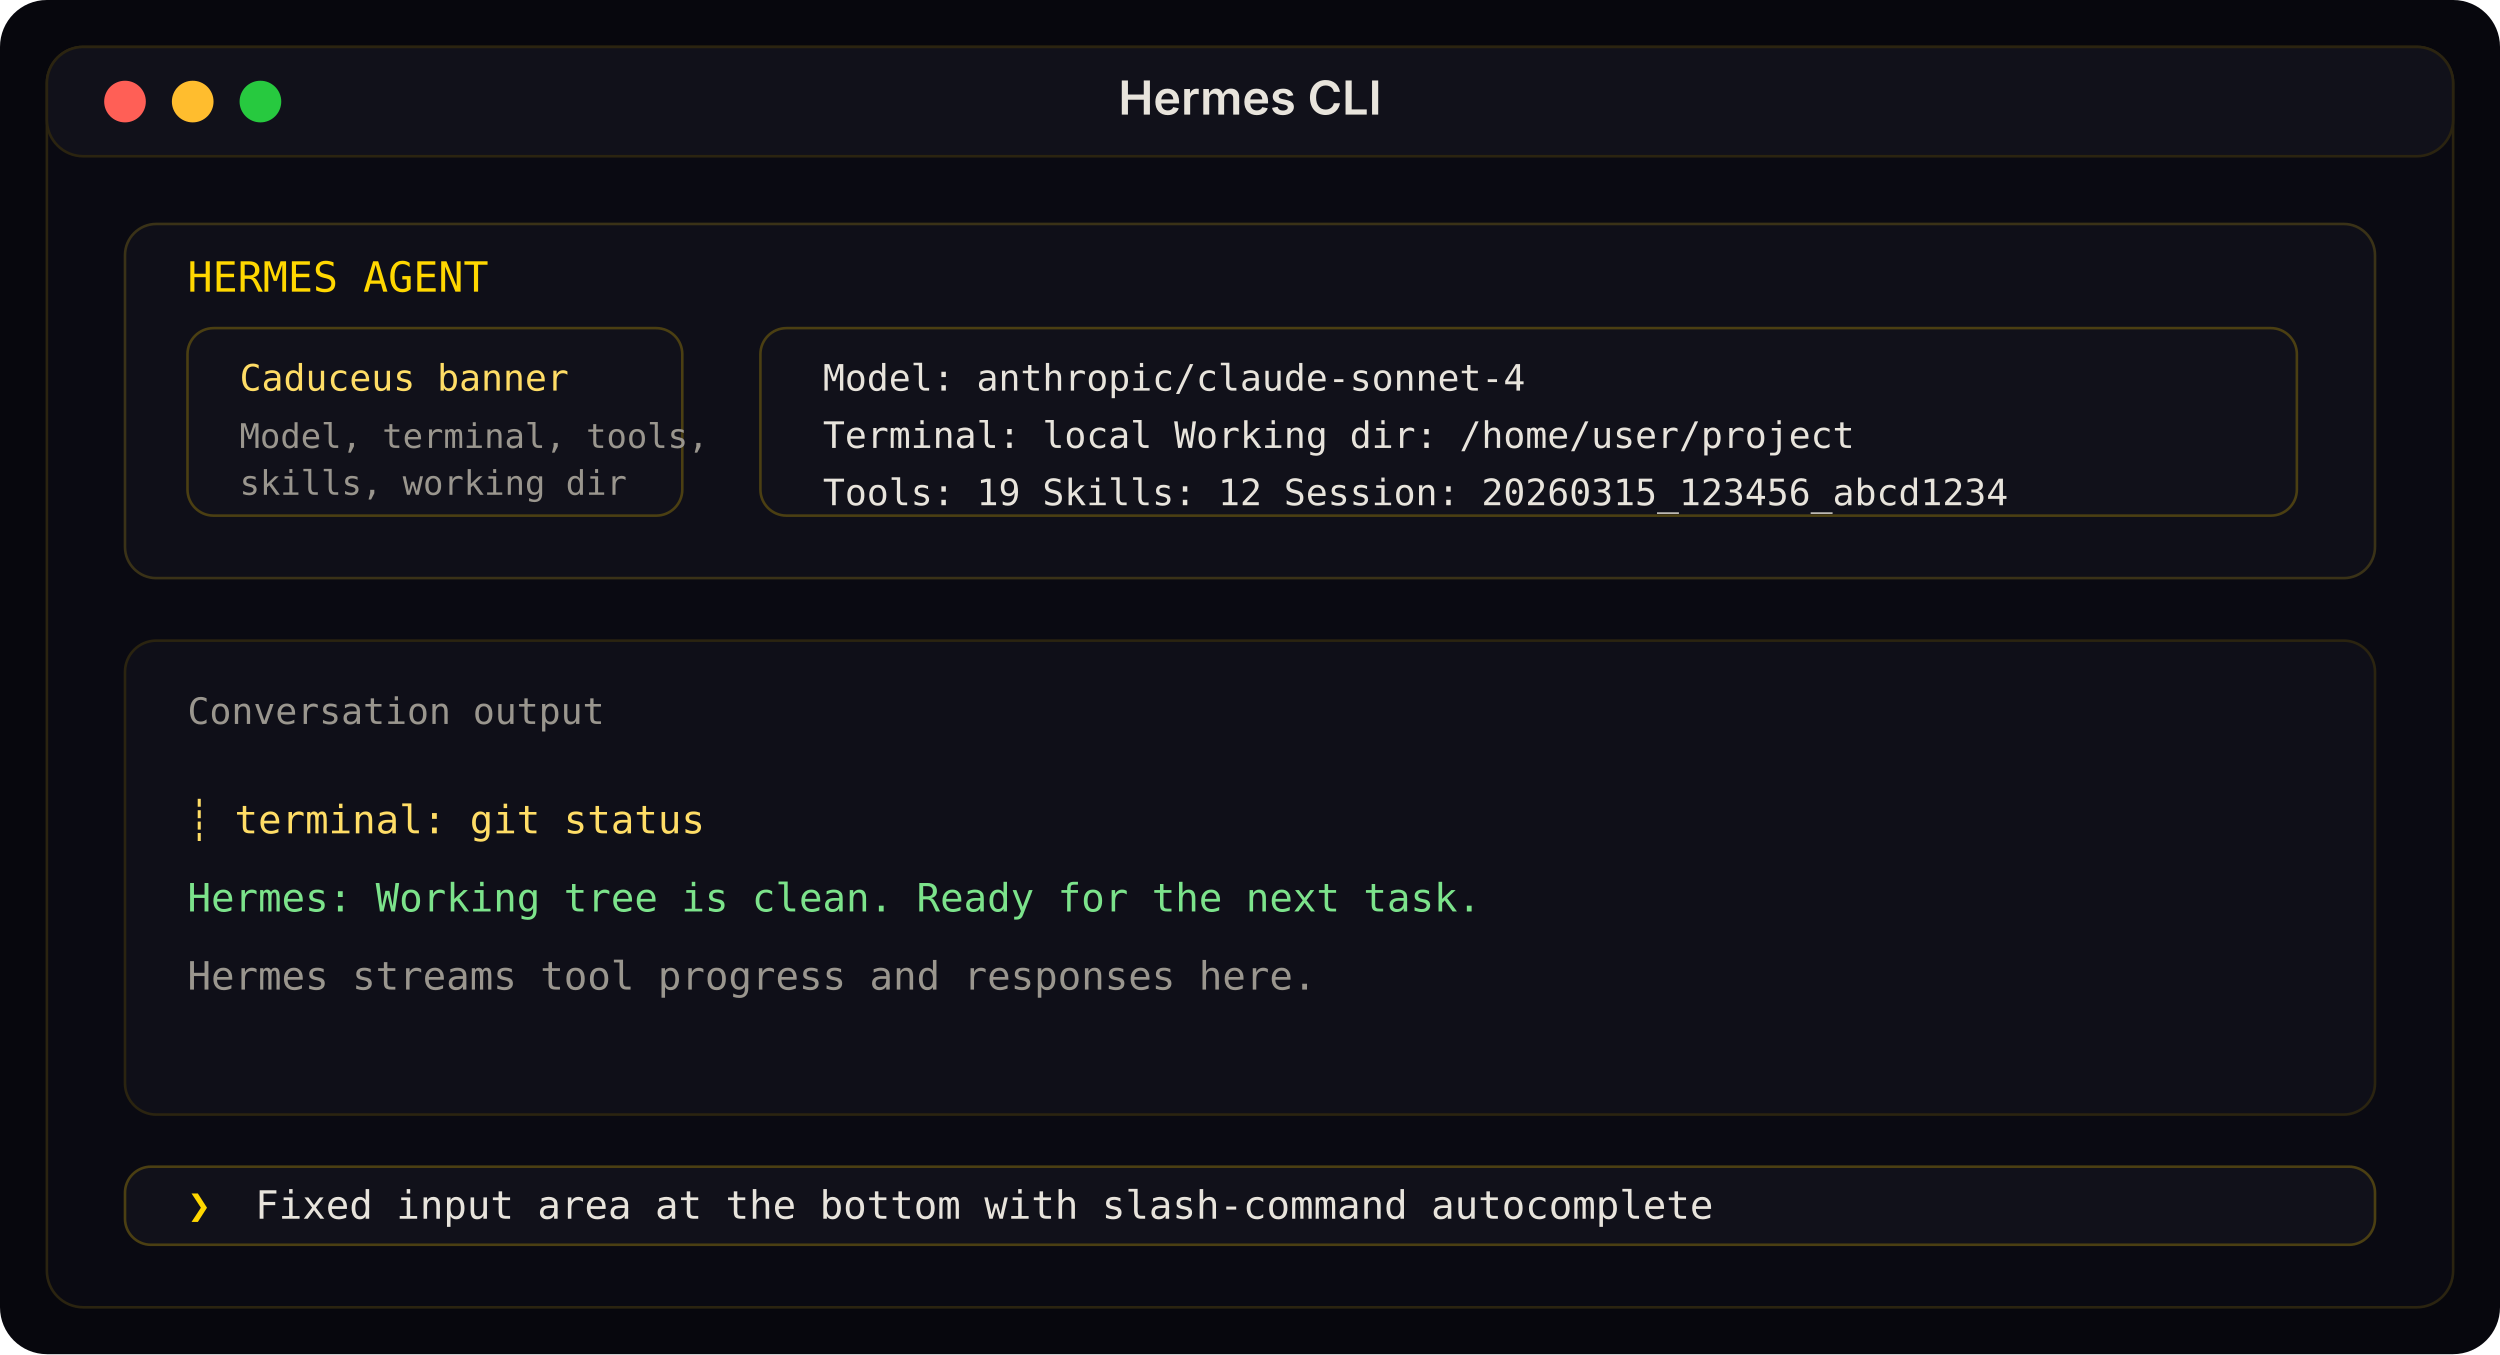
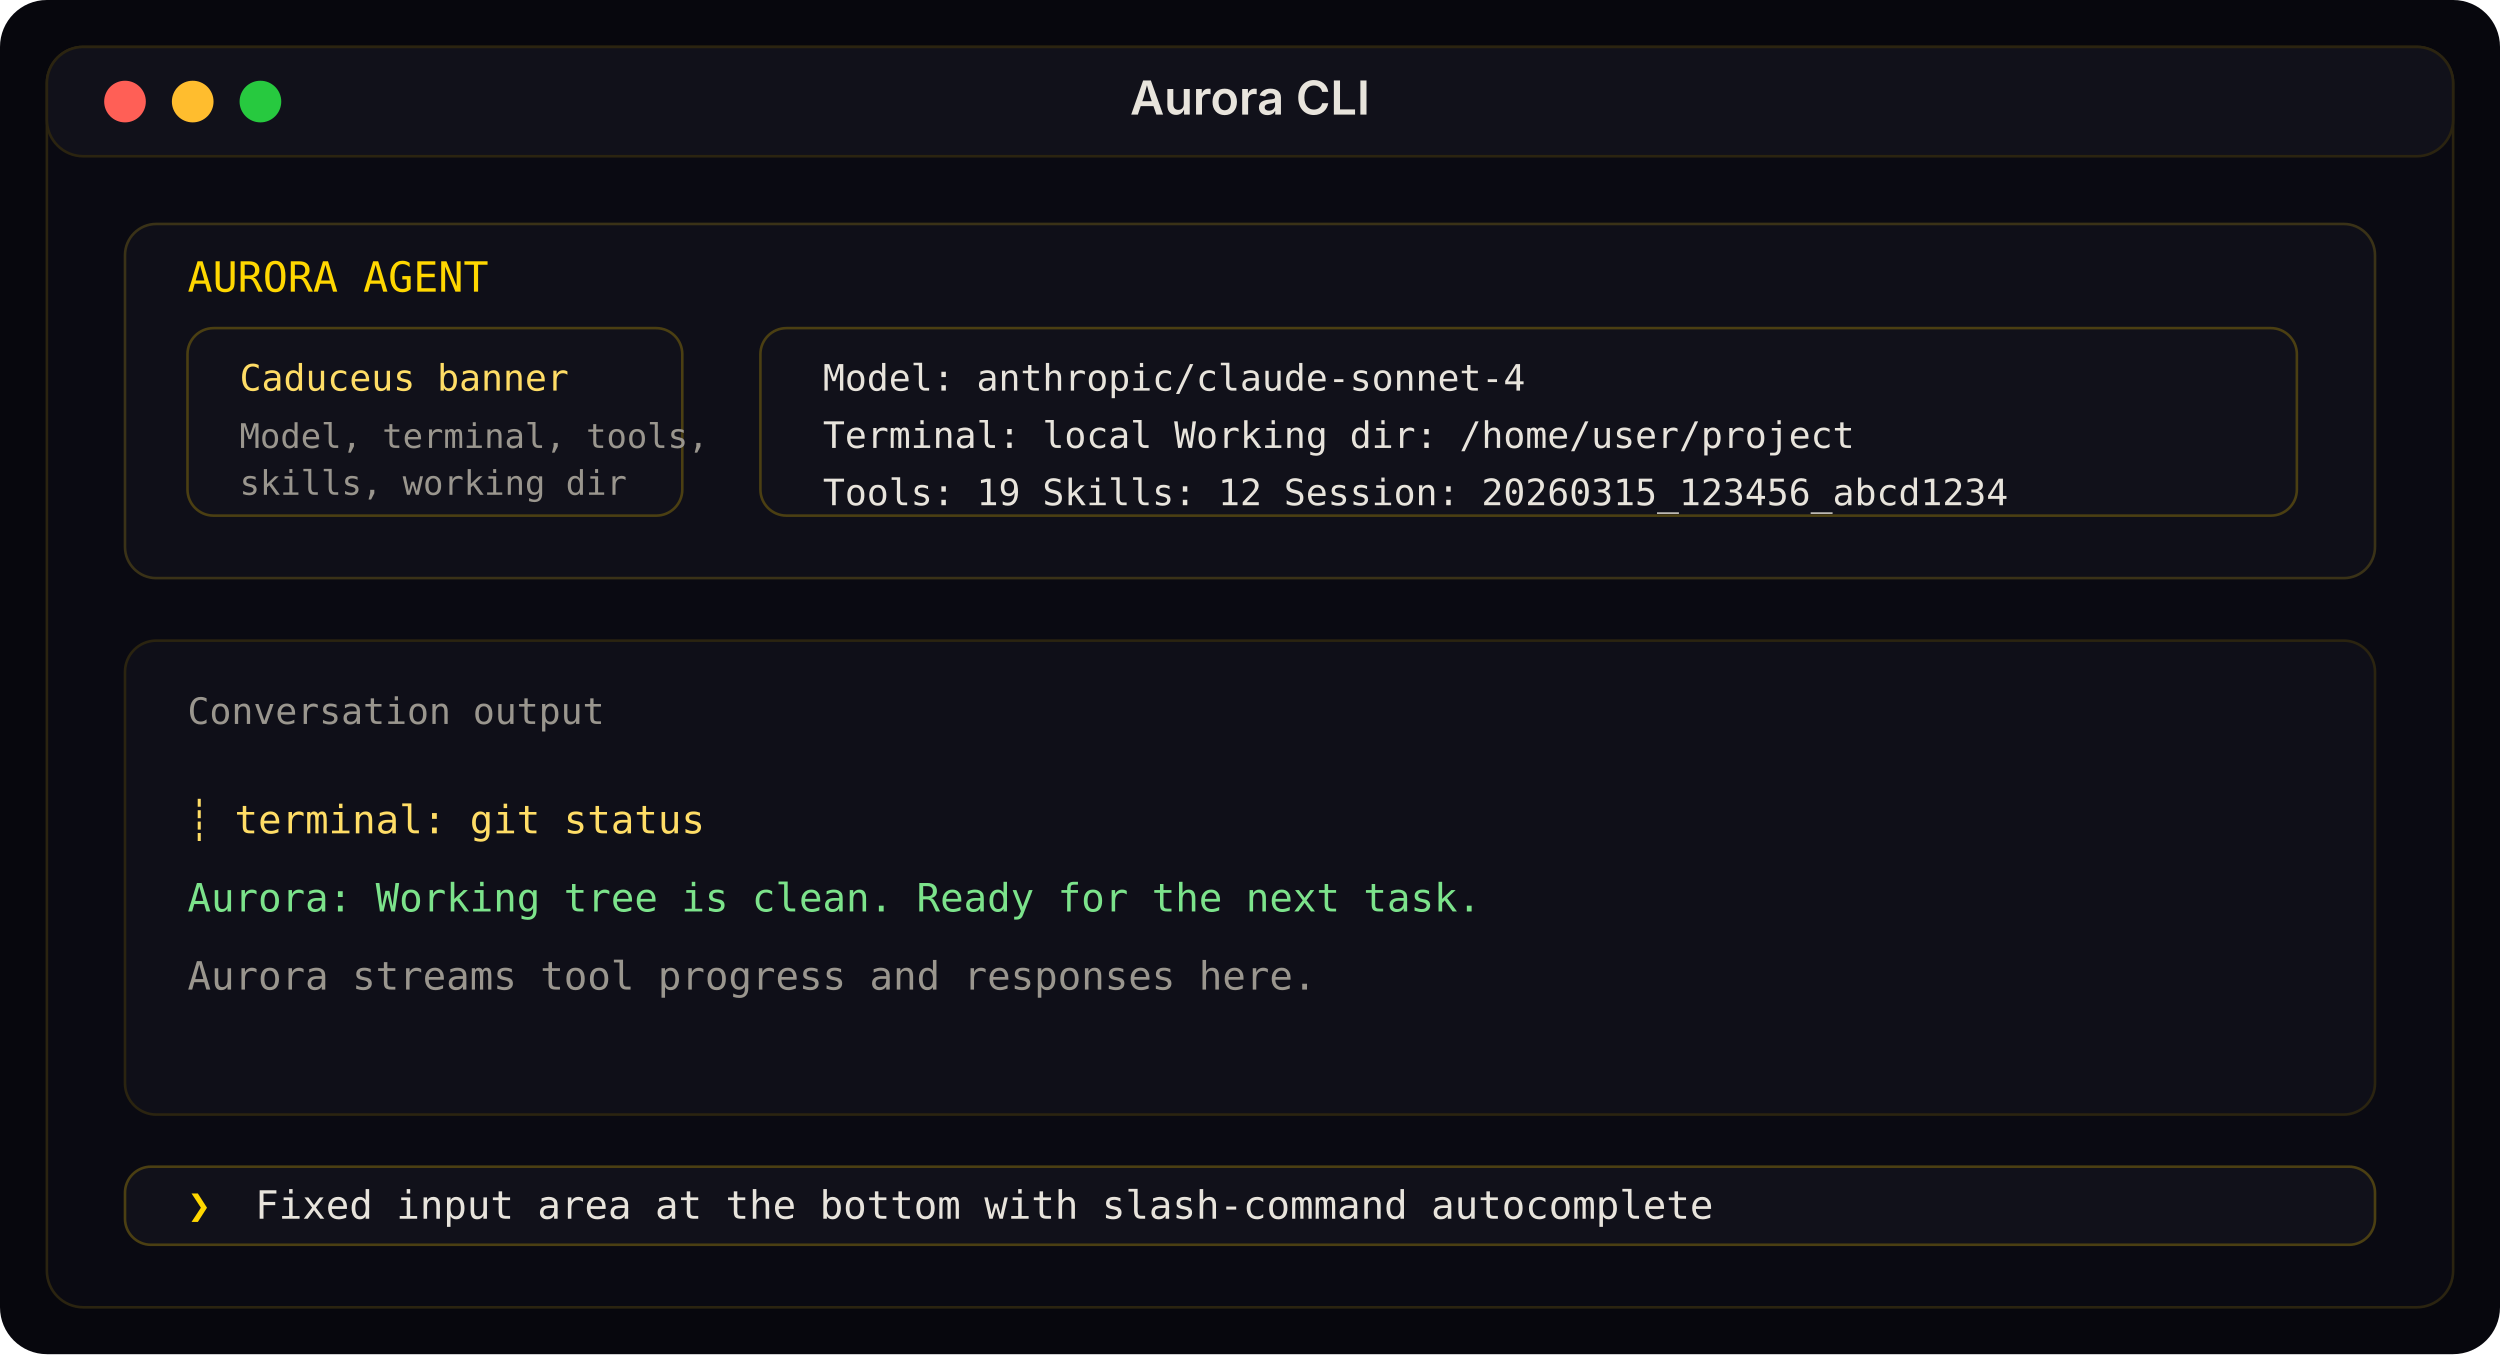
<svg xmlns="http://www.w3.org/2000/svg" width="960" height="520" viewBox="0 0 960 520" role="img" aria-labelledby="title desc">
  <rect width="960" height="520" rx="18" fill="#07070d" />
  <rect x="18" y="18" width="924" height="484" rx="14" fill="#0a0a12" stroke="#2b2410" />
  <rect x="18" y="18" width="924" height="42" rx="14" fill="#11111a" stroke="#2b2410" />
  <circle cx="48" cy="39" r="8" fill="#ff5f56" />
  <circle cx="74" cy="39" r="8" fill="#ffbd2e" />
  <circle cx="100" cy="39" r="8" fill="#27c93f" />
-   <text x="480" y="44" text-anchor="middle" fill="#e8e4dc" font-family="Inter, sans-serif" font-size="18" font-weight="600">Hermes CLI</text>
+   <text x="480" y="44" text-anchor="middle" fill="#e8e4dc" font-family="Inter, sans-serif" font-size="18" font-weight="600">Aurora CLI</text>
  <rect x="48" y="86" width="864" height="136" rx="12" fill="#0f0f18" stroke="#3a3217" />
-   <text x="72" y="112" fill="#ffd700" font-family="JetBrains Mono, monospace" font-size="16">HERMES AGENT</text>
+   <text x="72" y="112" fill="#ffd700" font-family="JetBrains Mono, monospace" font-size="16">AURORA AGENT</text>
  <rect x="72" y="126" width="190" height="72" rx="10" fill="#11111a" stroke="#4b3f12" />
  <text x="92" y="150" fill="#ffdd66" font-family="JetBrains Mono, monospace" font-size="14">Caduceus banner</text>
  <text x="92" y="172" fill="#9a968e" font-family="JetBrains Mono, monospace" font-size="13">Model, terminal, tools,</text>
  <text x="92" y="190" fill="#9a968e" font-family="JetBrains Mono, monospace" font-size="13">skills, working dir</text>
  <rect x="292" y="126" width="590" height="72" rx="10" fill="#11111a" stroke="#4b3f12" />
  <text x="316" y="150" fill="#e8e4dc" font-family="JetBrains Mono, monospace" font-size="14">Model: anthropic/claude-sonnet-4</text>
  <text x="316" y="172" fill="#e8e4dc" font-family="JetBrains Mono, monospace" font-size="14">Terminal: local   Working dir: /home/user/project</text>
  <text x="316" y="194" fill="#e8e4dc" font-family="JetBrains Mono, monospace" font-size="14">Tools: 19   Skills: 12   Session: 20260315_123456_abcd1234</text>
  <rect x="48" y="246" width="864" height="182" rx="12" fill="#0f0f18" stroke="#2b2410" />
  <text x="72" y="278" fill="#9a968e" font-family="JetBrains Mono, monospace" font-size="14">Conversation output</text>
  <text x="72" y="320" fill="#ffdd66" font-family="JetBrains Mono, monospace" font-size="15">┊ terminal: git status</text>
-   <text x="72" y="350" fill="#7ce38b" font-family="JetBrains Mono, monospace" font-size="15">Hermes: Working tree is clean. Ready for the next task.</text>
-   <text x="72" y="380" fill="#9a968e" font-family="JetBrains Mono, monospace" font-size="15">Hermes streams tool progress and responses here.</text>
+   <text x="72" y="350" fill="#7ce38b" font-family="JetBrains Mono, monospace" font-size="15">Aurora: Working tree is clean. Ready for the next task.</text>
+   <text x="72" y="380" fill="#9a968e" font-family="JetBrains Mono, monospace" font-size="15">Aurora streams tool progress and responses here.</text>
  <rect x="48" y="448" width="864" height="30" rx="10" fill="#11111a" stroke="#4b3f12" />
  <text x="72" y="468" fill="#ffd700" font-family="JetBrains Mono, monospace" font-size="15">❯</text>
  <text x="98" y="468" fill="#e8e4dc" font-family="JetBrains Mono, monospace" font-size="15">Fixed input area at the bottom with slash-command autocomplete</text>
</svg>
